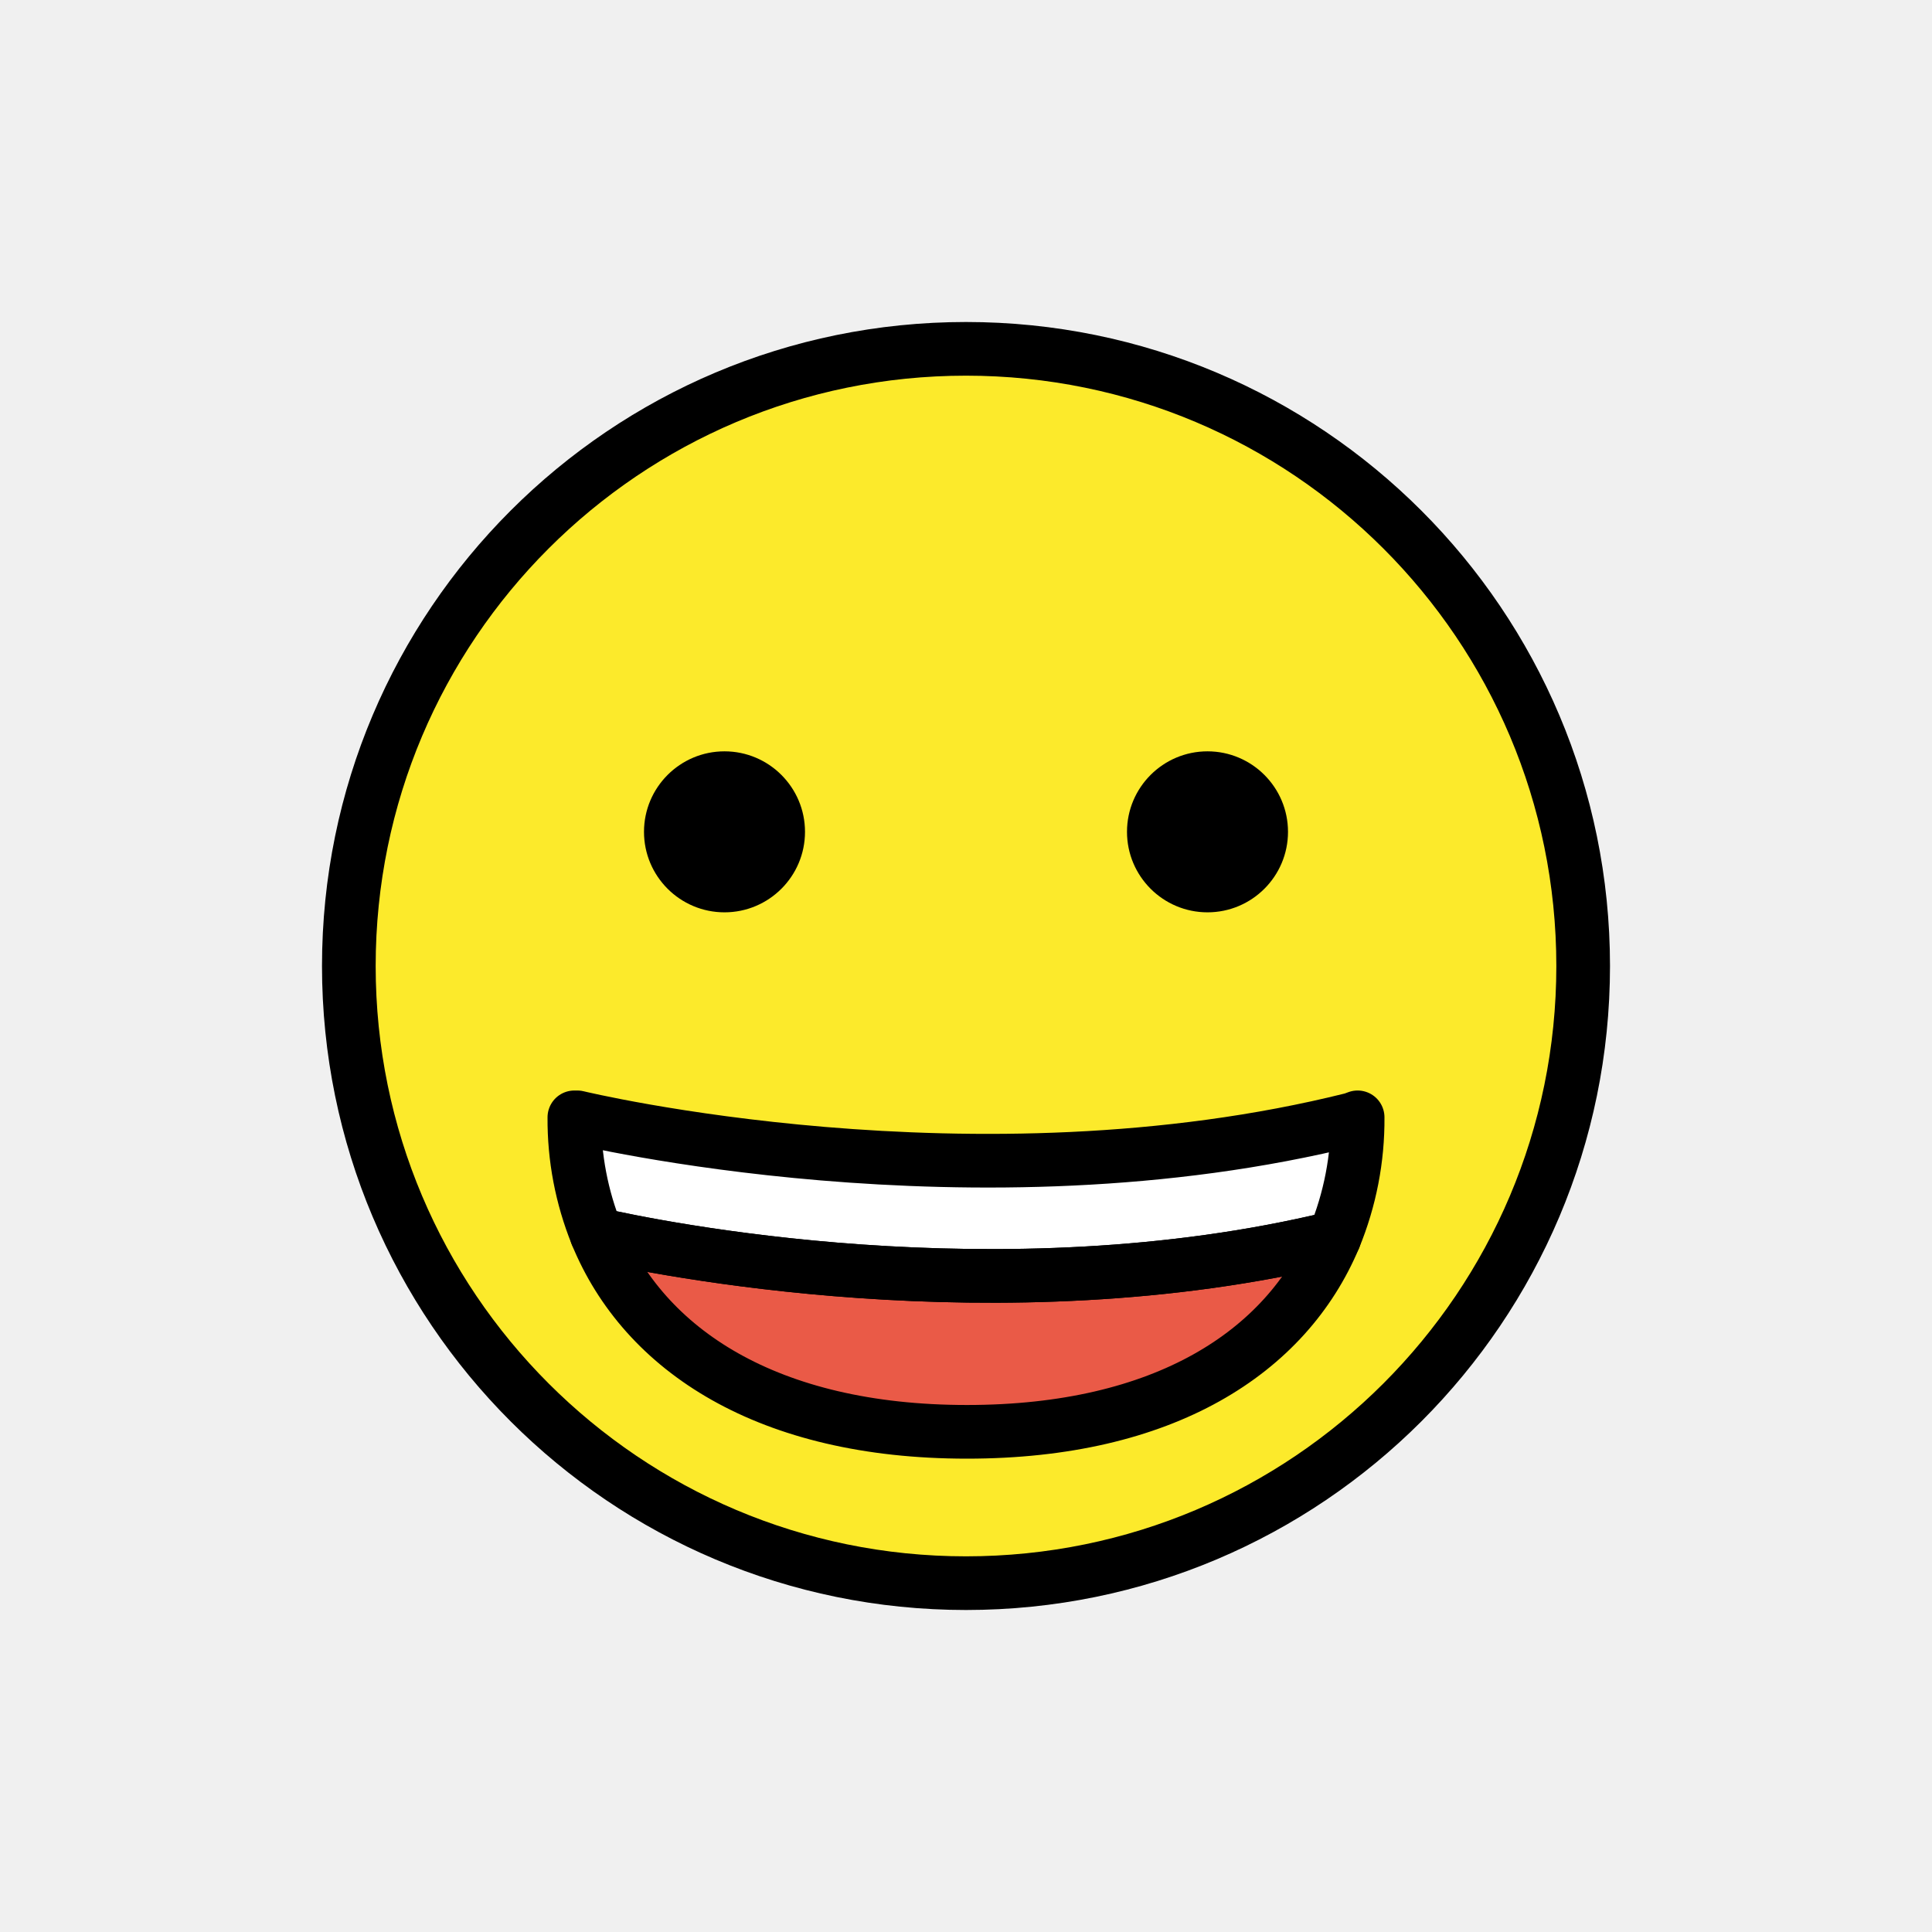
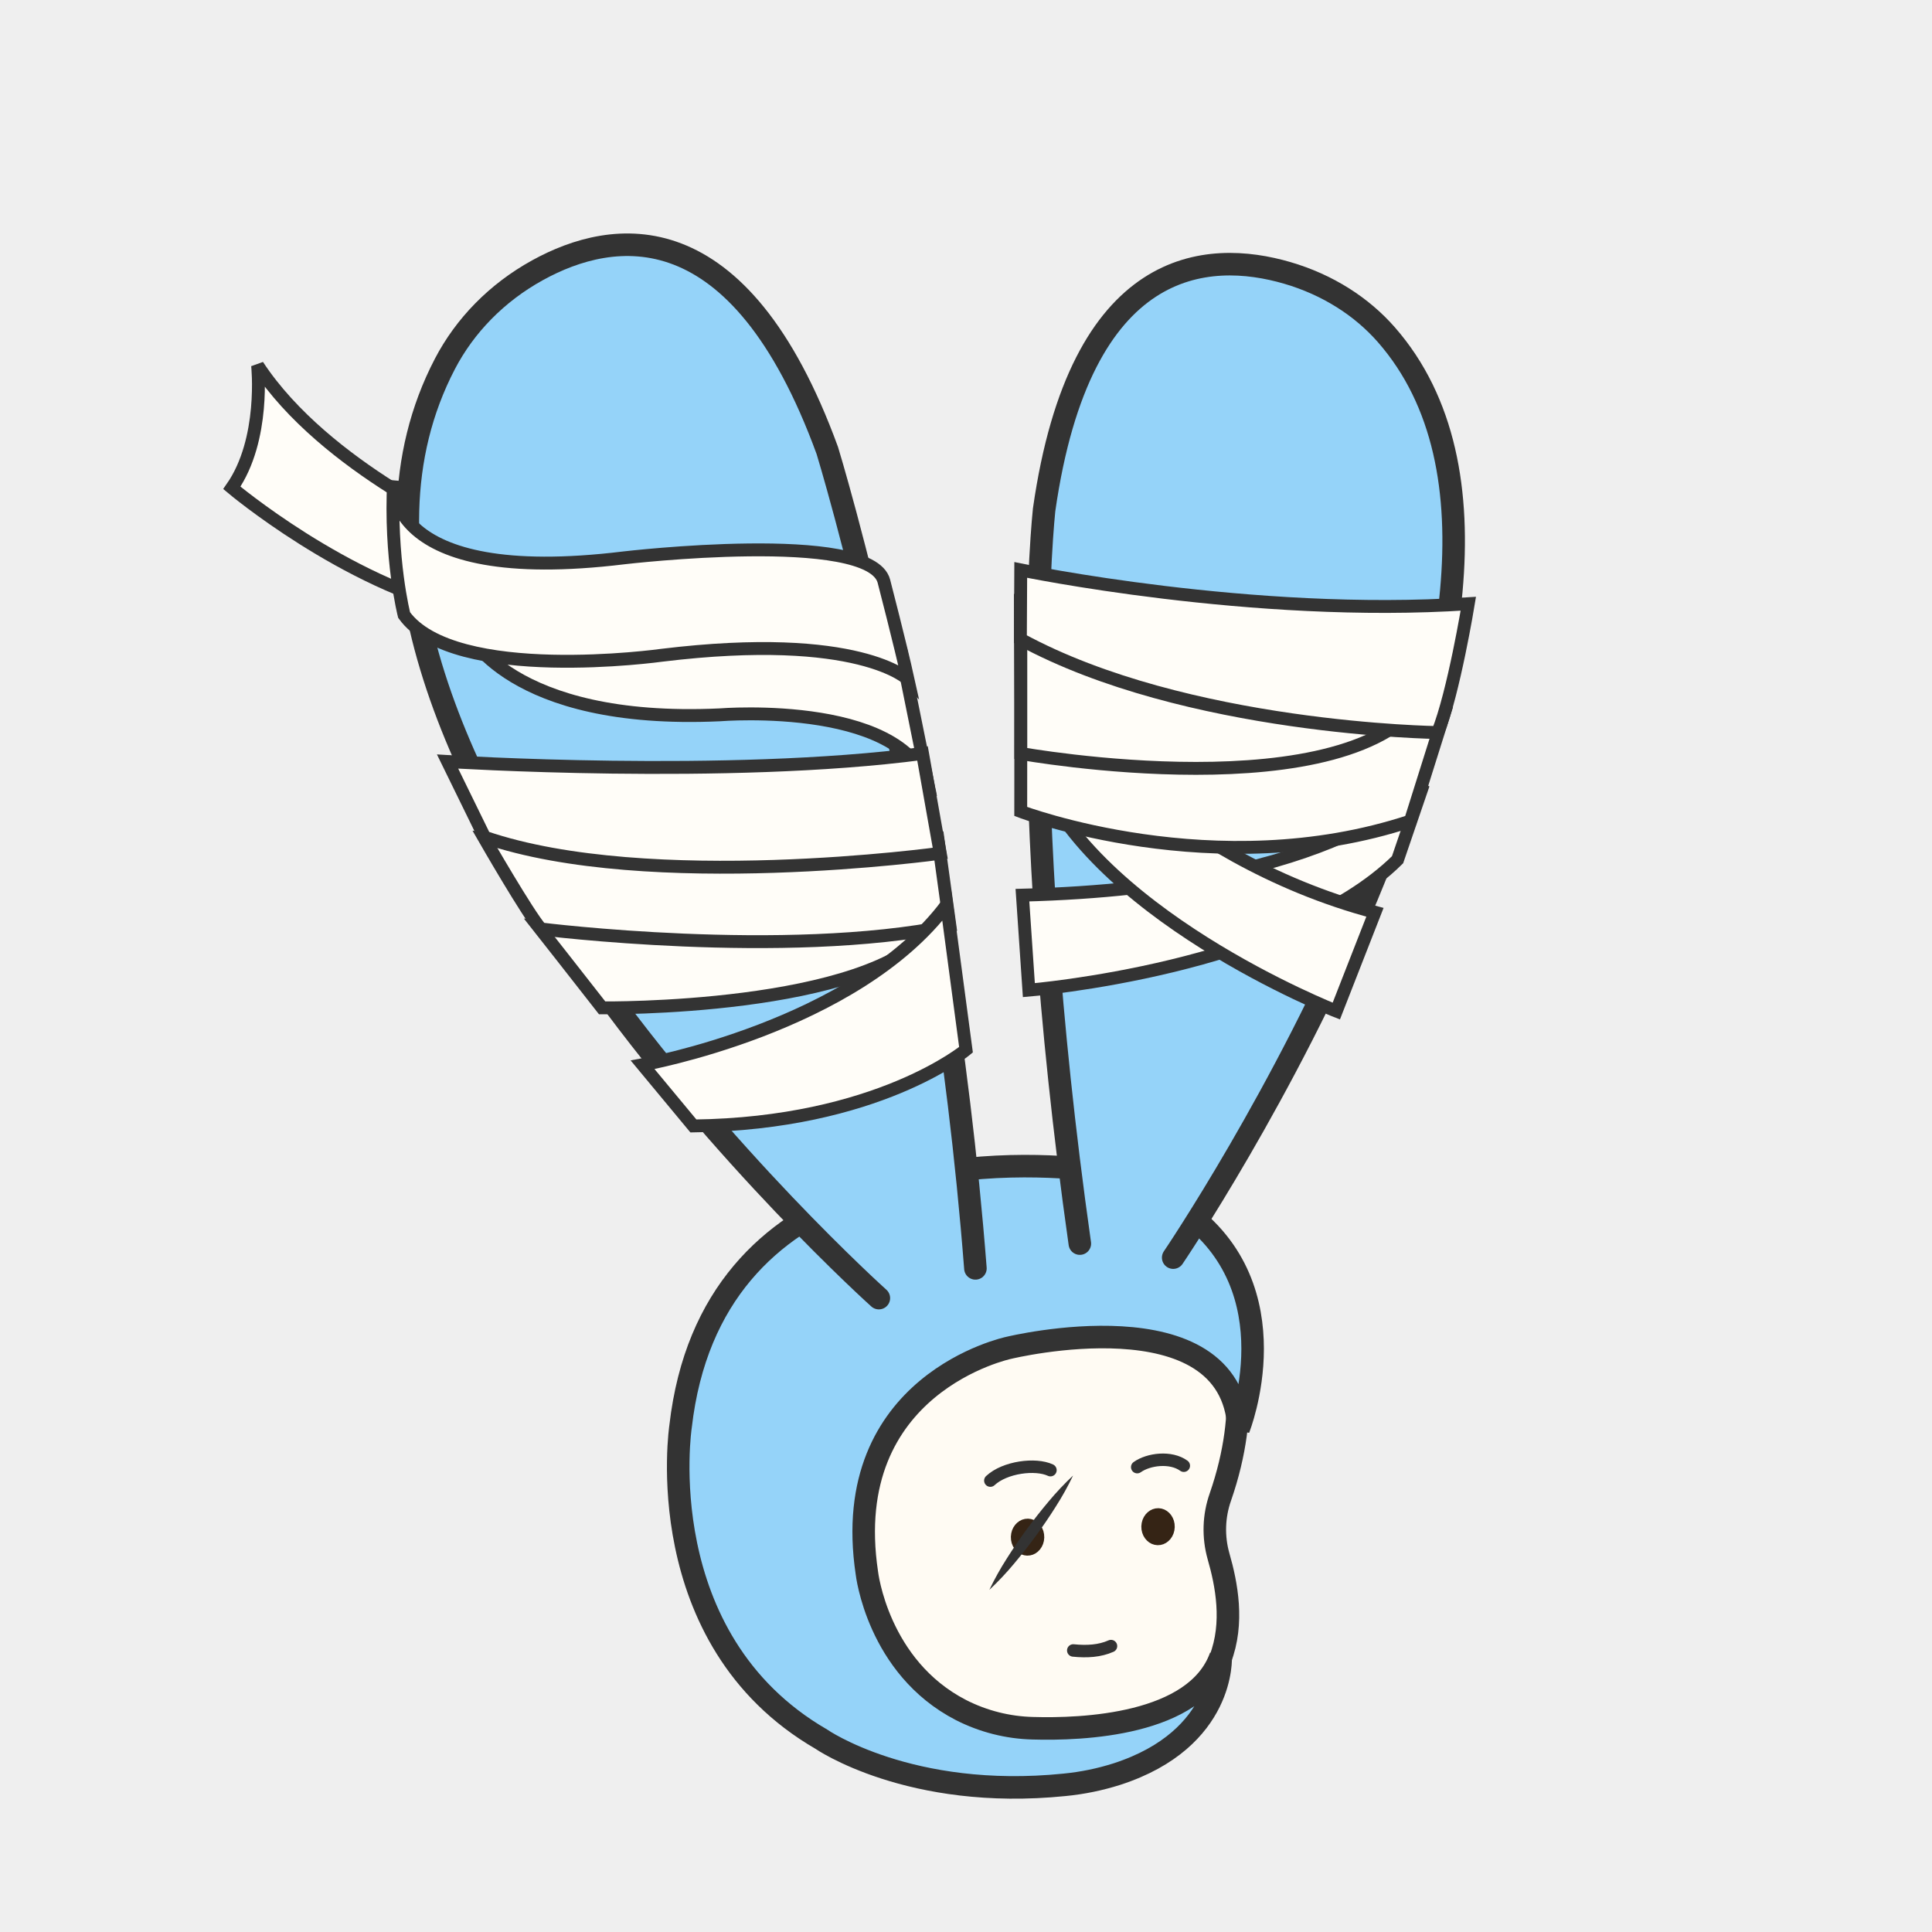
- <svg xmlns="http://www.w3.org/2000/svg" id="emoji" viewBox="0 0 72 72">
-   <g id="color">
-     <circle cx="36" cy="36" r="23" fill="#FCEA2B" />
-     <path fill="#FFFFFF" d="M50.595,41.64c0.012,1.54-0.284,3.066-0.87,4.49c-12.49,3.03-25.43,0.34-27.49-0.13 c-0.559-1.385-0.841-2.866-0.83-4.36h0.11c0,0,14.8,3.59,28.89,0.07L50.595,41.64z" />
-     <path fill="#EA5A47" d="M49.725,46.13c-1.79,4.27-6.35,7.23-13.69,7.23c-7.41,0-12.03-3.03-13.8-7.36 C24.295,46.47,37.235,49.16,49.725,46.13z" />
+ <svg xmlns="http://www.w3.org/2000/svg" height="1200" node-id="1" sillyvg="true" template-height="1200" template-width="1200" version="1.1" viewBox="0 0 1200 1200" width="1200">
+   <defs node-id="29" />
+   <path d="M 0.00 0.00 L 1200.00 0.00 L 1200.00 1200.00 L 0.00 1200.00 Z" fill="#efefef" fill-rule="nonzero" node-id="31" stroke="none" target-height="1200" target-width="1200" target-x="0" target-y="0" />
+   <path d="M 677.91 1084.68 C 776.03 1063.36 766.75 1001.01 756.83 966.56 C 753.43 954.48 753.83 941.65 758.00 929.81 C 767.60 902.06 770.00 878.07 768.62 858.03 C 765.63 816.09 734.35 781.62 692.89 774.59 C 391.89 722.77 489.89 1004.16 489.89 1004.16 C 489.89 1004.16 525.59 1062.69 573.04 1086.06 C 573.00 1086.06 642.83 1101.84 677.91 1084.68 Z" fill="#fffbf3" fill-rule="nonzero" node-id="33" stroke="#333333" stroke-linecap="round" stroke-width="14" target-height="379.07" target-width="384.14" target-x="391.89" target-y="722.77" />
+   <path d="M 706.35 911.26 C 713.35 906.26 727.18 904.51 735.28 910.38" fill="#ffffff" fill-rule="nonzero" node-id="35" stroke="#333333" stroke-linecap="round" stroke-width="7.74" target-height="6.75" target-width="28.93" target-x="706.35" target-y="904.51" />
+   <path d="M 615.12 919.63 C 624.12 911.21 643.24 908.79 652.45 913.14" fill="#ffffff" fill-rule="nonzero" node-id="37" stroke="#333333" stroke-linecap="round" stroke-width="7.74" target-height="10.84" target-width="37.33" target-x="615.12" target-y="908.79" />
+   <path d="M 666.62 1025.13 C 675.15 1026.01 683.12 1025.50 690.06 1022.41" fill="#ffffff" fill-rule="nonzero" node-id="39" stroke="#333333" stroke-linecap="round" stroke-width="7.74" target-height="3.6" target-width="23.44" target-x="666.62" target-y="1022.41" />
+   <path d="M 295.00 331.00 C 295.00 331.00 202.00 291.00 160.00 227.00 C 160.00 227.00 165.00 273.00 144.00 303.00 C 144.00 303.00 214.00 362.00 288.00 379.00 Z" fill="#fffdf8" fill-rule="nonzero" node-id="41" stroke="#333333" stroke-linecap="round" stroke-width="8" target-height="152" target-width="151" target-x="144" target-y="227" />
+   <path d="M 693.83 1101.89 C 761.21 1079.97 758.17 1028.89 758.17 1028.89 C 742.82 1071.75 671.82 1074.35 641.49 1073.44 C 625.98 1073.06 610.75 1069.20 596.92 1062.16 C 545.00 1035.43 538.43 977.00 538.43 977.00 C 520.81 859.16 626.63 837.15 626.63 837.15 C 626.63 837.15 765.09 803.43 769.35 887.36 C 769.35 887.36 804.05 800.30 734.68 751.53 C 715.91 738.35 693.85 728.00 671.00 725.87 C 611.38 720.24 441.65 721.09 422.72 885.93 C 422.72 885.93 402.72 1017.86 510.00 1080.15 C 510.00 1080.15 565.00 1118.37 661.19 1108.59 C 672.28 1107.52 683.22 1105.27 693.83 1101.89 Z" fill="#95d3f9" fill-rule="nonzero" node-id="43" stroke="#333333" stroke-linecap="round" stroke-width="14" target-height="398.13" target-width="401.33" target-x="402.72" target-y="720.24" />
+   <path d="M 545.87 806.28 C 545.87 806.28 156.06 456.65 276.35 226.00 C 288.66 202.40 308.35 181.90 333.94 167.81 C 380.57 142.12 458.94 129.46 513.85 279.81 C 513.85 279.81 584.17 508.56 605.85 787.81" fill="#95d3f9" fill-rule="nonzero" node-id="45" stroke="#333333" stroke-linecap="round" stroke-width="14" target-height="676.82" target-width="449.79" target-x="156.06" target-y="129.46" />
+   <path d="M 728.69 781.13 C 728.69 781.13 1005.69 373.13 861.11 207.92 C 845.86 190.50 824.75 176.86 799.51 169.49 C 750.35 155.15 671.04 158.75 648.51 316.71 C 648.51 316.71 630.07 486.08 670.70 772.42" fill="#95d3f9" fill-rule="nonzero" node-id="47" stroke="#333333" stroke-linecap="round" stroke-width="14" target-height="625.98" target-width="375.62" target-x="630.07" target-y="155.15" />
+   <g node-id="83">
+     <path d="M 638.55 943.26 L 640.43 943.51 L 642.15 944.08 L 643.74 944.97 L 645.16 946.14 L 646.36 947.54 L 647.35 949.19 L 648.07 950.99 L 648.49 952.92 L 648.61 955.03 L 648.38 957.13 L 647.85 959.04 L 647.04 960.79 L 645.96 962.38 L 644.68 963.72 L 643.21 964.81 L 641.57 965.62 L 639.82 966.09 L 637.93 966.24 L 636.05 965.99 L 634.33 965.42 L 632.73 964.53 L 631.32 963.36 L 630.12 961.96 L 629.12 960.31 L 628.41 958.51 L 627.98 956.58 L 627.86 954.47 L 628.10 952.37 L 628.62 950.46 L 629.43 948.71 L 630.52 947.12 L 631.79 945.78 L 633.27 944.69 L 634.91 943.88 L 636.65 943.41 L 638.55 943.26 Z" fill="#352415" fill-rule="nonzero" group-id="1" node-id="51" stroke="none" target-height="22.98" target-width="20.75" target-x="627.86" target-y="943.26" />
  </g>
-   <g id="hair" />
-   <g id="skin" />
-   <g id="skin-shadow" />
-   <g id="line">
-     <circle cx="36" cy="36" r="23" fill="none" stroke="#000000" stroke-linecap="round" stroke-linejoin="round" stroke-width="2" />
-     <path fill="none" stroke="#000000" stroke-linecap="round" stroke-linejoin="round" stroke-width="2" d="M50.595,41.64 c0.012,1.54-0.284,3.066-0.87,4.49c-12.49,3.03-25.43,0.34-27.49-0.13c-0.559-1.385-0.841-2.866-0.83-4.36h0.11 c0,0,14.8,3.59,28.89,0.07L50.595,41.64z" />
-     <path fill="none" stroke="#000000" stroke-linecap="round" stroke-linejoin="round" stroke-width="2" d="M49.725,46.13 c-1.79,4.27-6.35,7.23-13.69,7.23c-7.41,0-12.03-3.03-13.8-7.36C24.295,46.47,37.235,49.16,49.725,46.13z" />
-     <path d="M30,31c0,1.657-1.345,3-3,3c-1.655,0-3-1.343-3-3c0-1.655,1.345-3,3-3C28.655,28,30,29.345,30,31" />
-     <path d="M48,31c0,1.657-1.345,3-3,3s-3-1.343-3-3c0-1.655,1.345-3,3-3S48,29.345,48,31" />
+   <g node-id="84">
+     <path d="M 719.59 936.77 L 721.47 937.01 L 723.19 937.58 L 724.78 938.48 L 726.20 939.65 L 727.40 941.05 L 728.39 942.70 L 729.11 944.49 L 729.53 946.42 L 729.65 948.53 L 729.42 950.63 L 728.89 952.54 L 728.08 954.29 L 727.00 955.89 L 725.72 957.22 L 724.25 958.31 L 722.61 959.12 L 720.86 959.60 L 718.97 959.74 L 717.09 959.50 L 715.37 958.93 L 713.77 958.03 L 712.36 956.86 L 711.16 955.46 L 710.16 953.81 L 709.45 952.02 L 709.02 950.08 L 708.90 947.98 L 709.14 945.88 L 709.66 943.97 L 710.47 942.22 L 711.56 940.62 L 712.83 939.29 L 714.31 938.20 L 715.95 937.39 L 717.70 936.91 L 719.59 936.77 Z" fill="#352415" fill-rule="nonzero" group-id="2" node-id="56" stroke="none" target-height="22.97" target-width="20.75" target-x="708.9" target-y="936.77" />
  </g>
+   <path d="M 334.00 575.00 C 334.00 575.00 360.00 608.00 374.00 626.00 C 374.00 626.00 540.00 628.00 580.00 576.00 C 580.00 576.00 470.00 582.00 334.00 575.00 Z" fill="#fffdf8" fill-rule="nonzero" node-id="59" stroke="#333333" stroke-linecap="round" stroke-width="8" target-height="53" target-width="246" target-x="334" target-y="575" />
+   <path d="M 290.00 392.00 C 290.00 392.00 316.00 450.00 447.00 444.00 C 447.00 444.00 569.00 434.00 578.00 495.00 L 560.00 406.00 Z" fill="#fffdf8" fill-rule="nonzero" node-id="61" stroke="#333333" stroke-linecap="round" stroke-width="8" target-height="103" target-width="288" target-x="290" target-y="392" />
+   <path d="M 666.50 916.50 C 663.30 923.17 659.70 929.64 655.71 935.87 C 651.79 942.09 647.66 948.16 643.32 954.07 C 638.98 959.98 634.45 965.75 629.72 971.38 C 624.98 977.06 619.90 982.44 614.50 987.50 C 617.69 980.83 621.29 974.35 625.28 968.12 C 629.20 961.90 633.33 955.84 637.68 949.93 C 642.03 944.02 646.56 938.26 651.29 932.63 C 656.03 926.95 661.11 921.56 666.50 916.50 Z" fill="#333333" fill-rule="nonzero" node-id="63" stroke="none" target-height="71" target-width="52" target-x="614.5" target-y="916.5" />
+   <path d="M 635.05 556.00 L 639.05 615.00 C 639.05 615.00 799.05 602.00 868.05 534.00 L 884.05 487.17 C 884.05 487.17 833.00 551.00 635.05 556.00 Z" fill="#fffdf8" fill-rule="nonzero" node-id="65" stroke="#333333" stroke-linecap="round" stroke-width="8" target-height="127.83" target-width="249" target-x="635.05" target-y="487.17" />
+   <path d="M 301.00 521.00 C 301.00 521.00 328.00 568.00 336.00 577.00 C 336.00 577.00 487.33 596.00 590.00 575.00 L 582.54 520.78 C 582.54 520.78 427.00 538.00 301.00 521.00 Z" fill="#fffdf8" fill-rule="nonzero" node-id="67" stroke="#333333" stroke-linecap="round" stroke-width="8" target-height="75.22" target-width="289" target-x="301" target-y="520.78" />
+   <path d="M 649.45 435.00 C 649.45 435.00 724.00 532.28 854.00 566.64 L 830.00 628.00 C 830.00 628.00 674.00 567.00 641.29 471.88 Z" fill="#fffdf8" fill-rule="nonzero" node-id="69" stroke="#333333" stroke-linecap="round" stroke-width="8" target-height="193" target-width="212.71" target-x="641.29" target-y="435" />
+   <path d="M 244.50 298.50 C 244.50 298.50 236.00 365.00 387.50 346.50 C 387.50 346.50 540.50 328.50 549.00 361.00 C 549.00 361.00 559.25 400.50 564.00 422.00 C 564.00 422.00 534.00 392.00 411.00 407.00 C 411.00 407.00 282.00 425.00 251.00 382.00 C 251.00 382.00 242.00 347.00 244.50 298.50 Z" fill="#fffdf8" fill-rule="nonzero" node-id="71" stroke="#333333" stroke-linecap="round" stroke-width="8" target-height="126.5" target-width="328" target-x="236" target-y="298.5" />
+   <path d="M 634.05 438.08 L 634.00 504.00 C 634.00 504.00 755.00 550.00 876.00 510.00 L 897.37 442.11 L 633.78 374.00 Z" fill="#fffdf8" fill-rule="nonzero" node-id="73" stroke="#333333" stroke-linecap="round" stroke-width="8" target-height="176" target-width="263.59" target-x="633.78" target-y="374" />
+   <path d="M 278.00 473.00 C 278.00 473.00 452.00 484.00 573.00 468.00 L 584.00 530.00 C 584.00 530.00 403.00 555.00 301.00 520.00 Z" fill="#fffdf8" fill-rule="nonzero" node-id="75" stroke="#333333" stroke-linecap="round" stroke-width="8" target-height="87" target-width="306" target-x="278" target-y="468" />
+   <path d="M 634.05 382.00 L 634.05 468.00 C 634.05 468.00 840.05 505.00 886.05 431.00 Z" fill="#fffdf8" fill-rule="nonzero" node-id="77" stroke="#333333" stroke-linecap="round" stroke-width="8" target-height="123" target-width="252" target-x="634.05" target-y="382" />
+   <path d="M 399.15 661.37 C 399.15 661.37 531.00 638.00 588.00 562.00 L 600.00 652.00 C 600.00 652.00 545.00 698.00 430.67 699.35 Z" fill="#fffdf8" fill-rule="nonzero" node-id="79" stroke="#333333" stroke-linecap="round" stroke-width="8" target-height="137.35" target-width="200.85" target-x="399.15" target-y="562" />
+   <path d="M 634.00 354.00 C 634.00 354.00 778.00 384.00 912.00 375.00 C 912.00 375.00 903.00 430.00 893.00 455.00 C 893.00 455.00 736.56 453.00 633.78 397.00 Z" fill="#fffdf8" fill-rule="nonzero" node-id="81" stroke="#333333" stroke-linecap="round" stroke-width="8" target-height="101" target-width="278.22" target-x="633.78" target-y="354" />
</svg>
